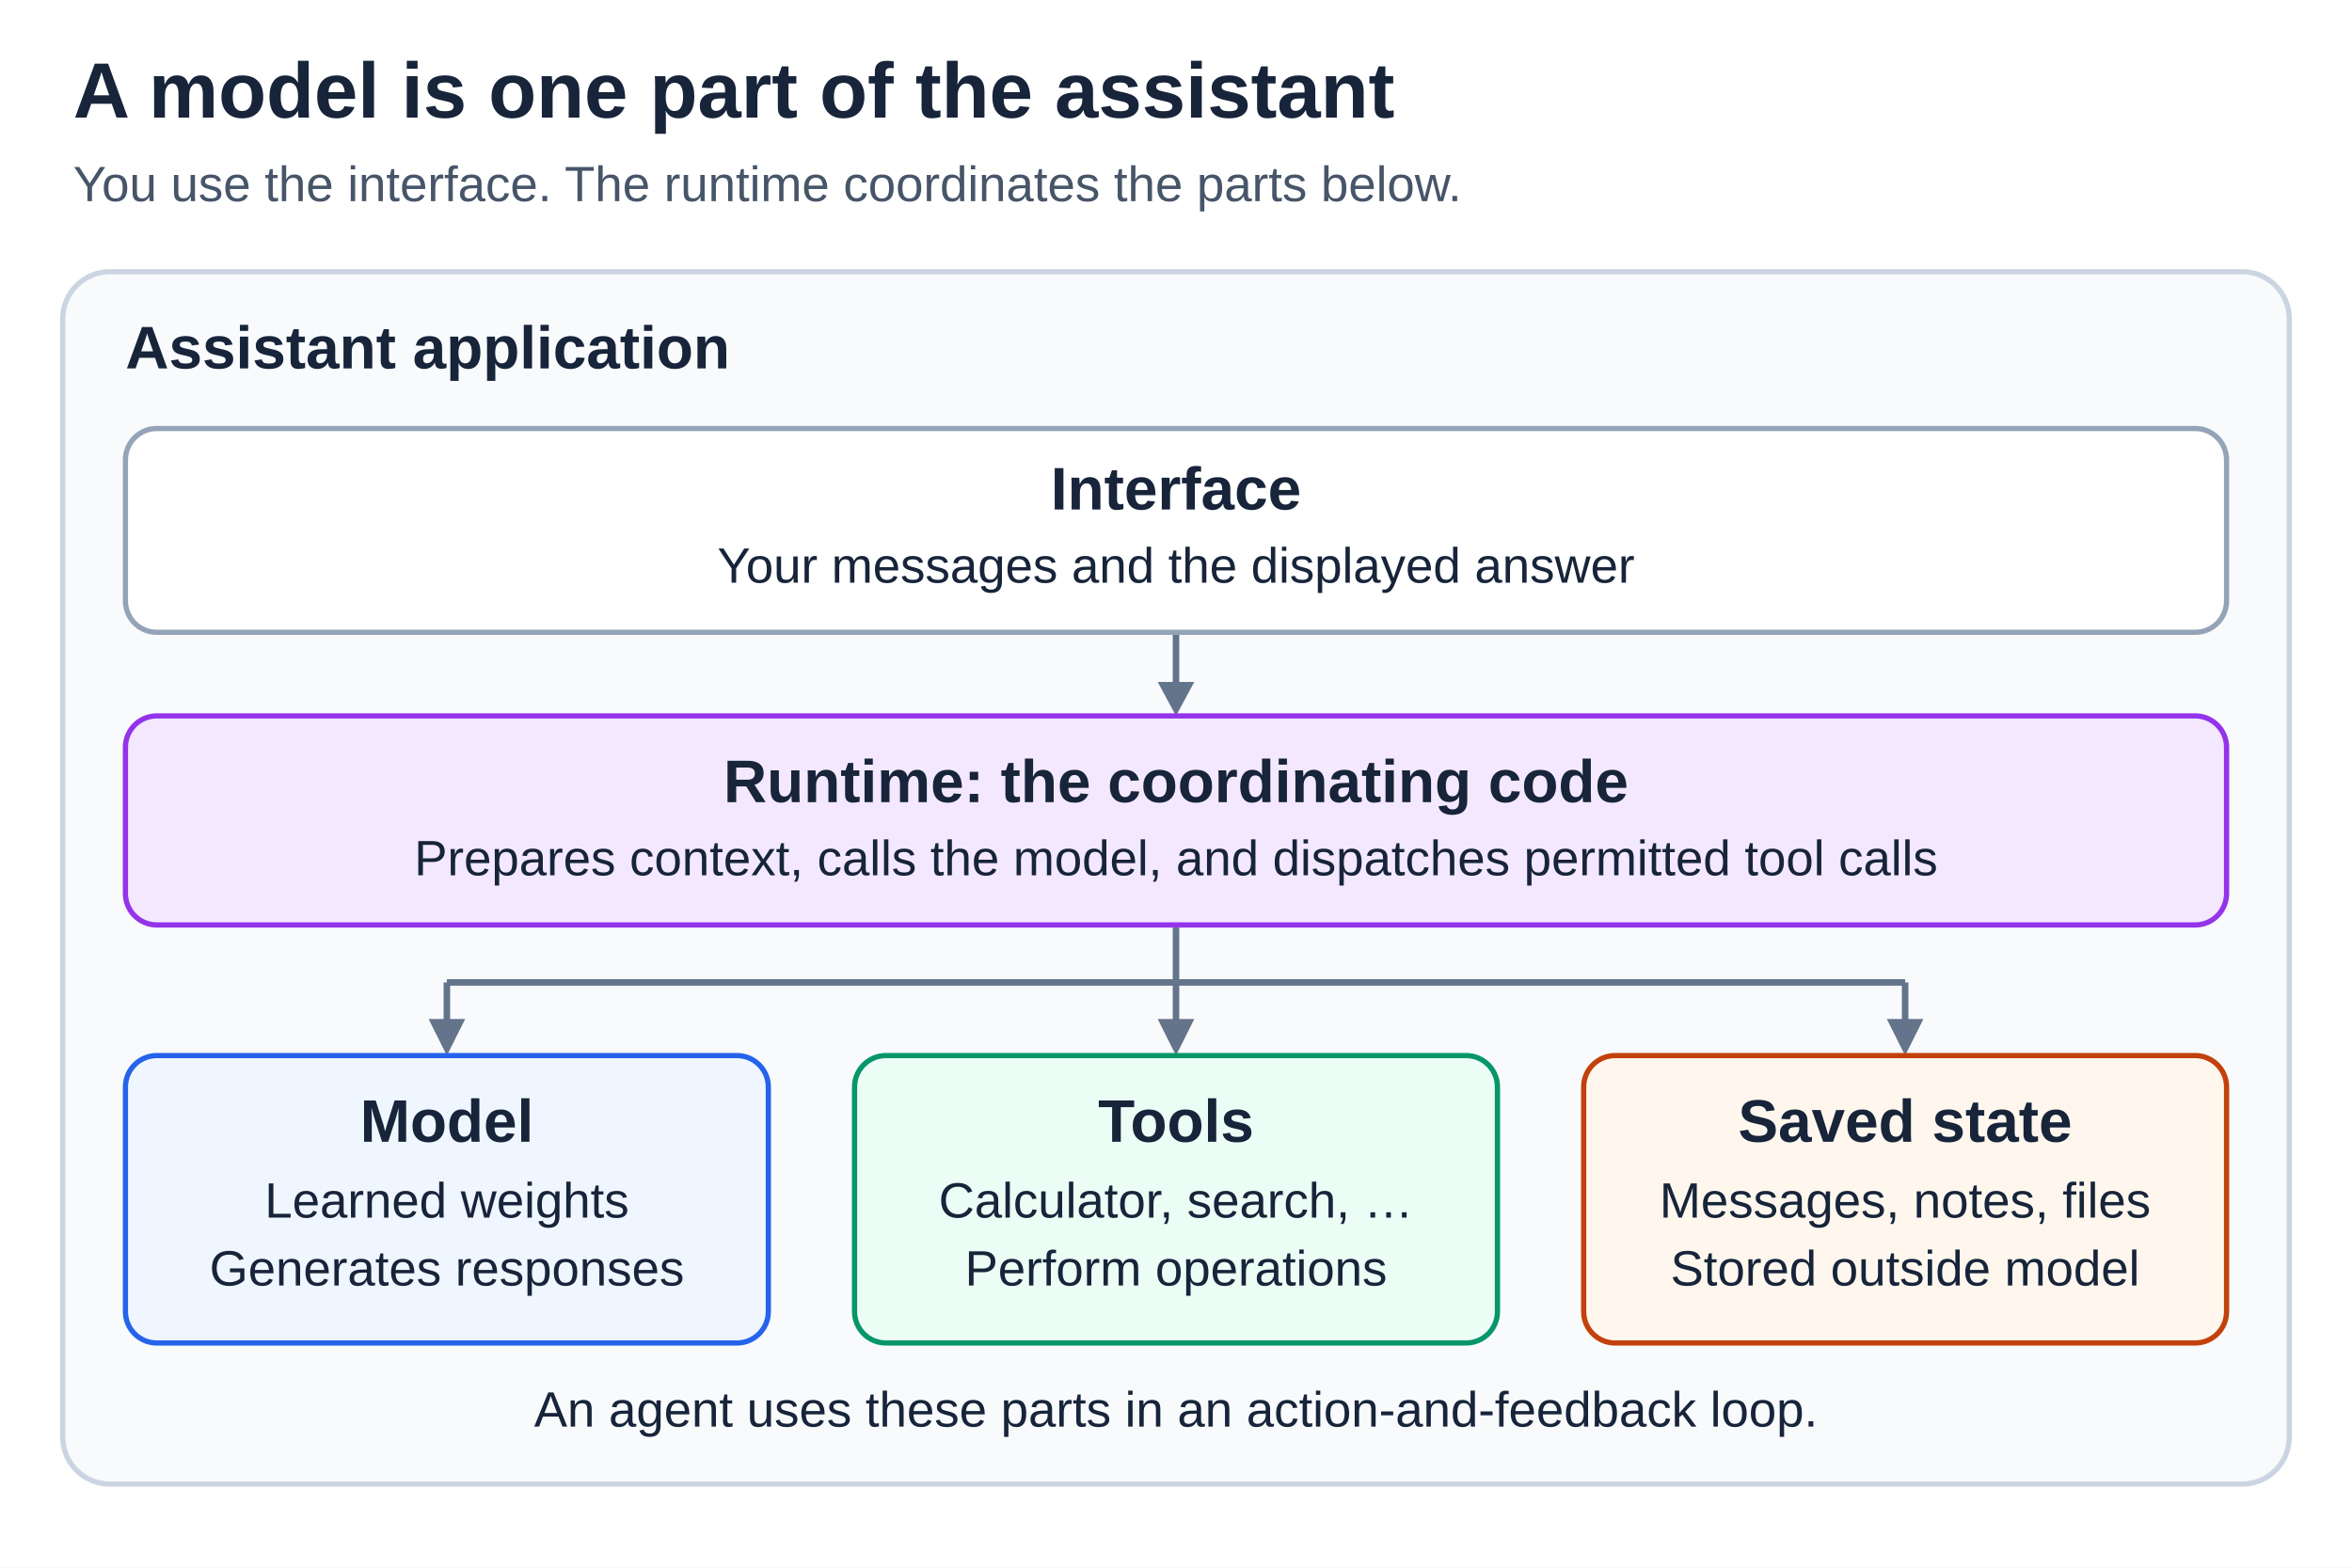
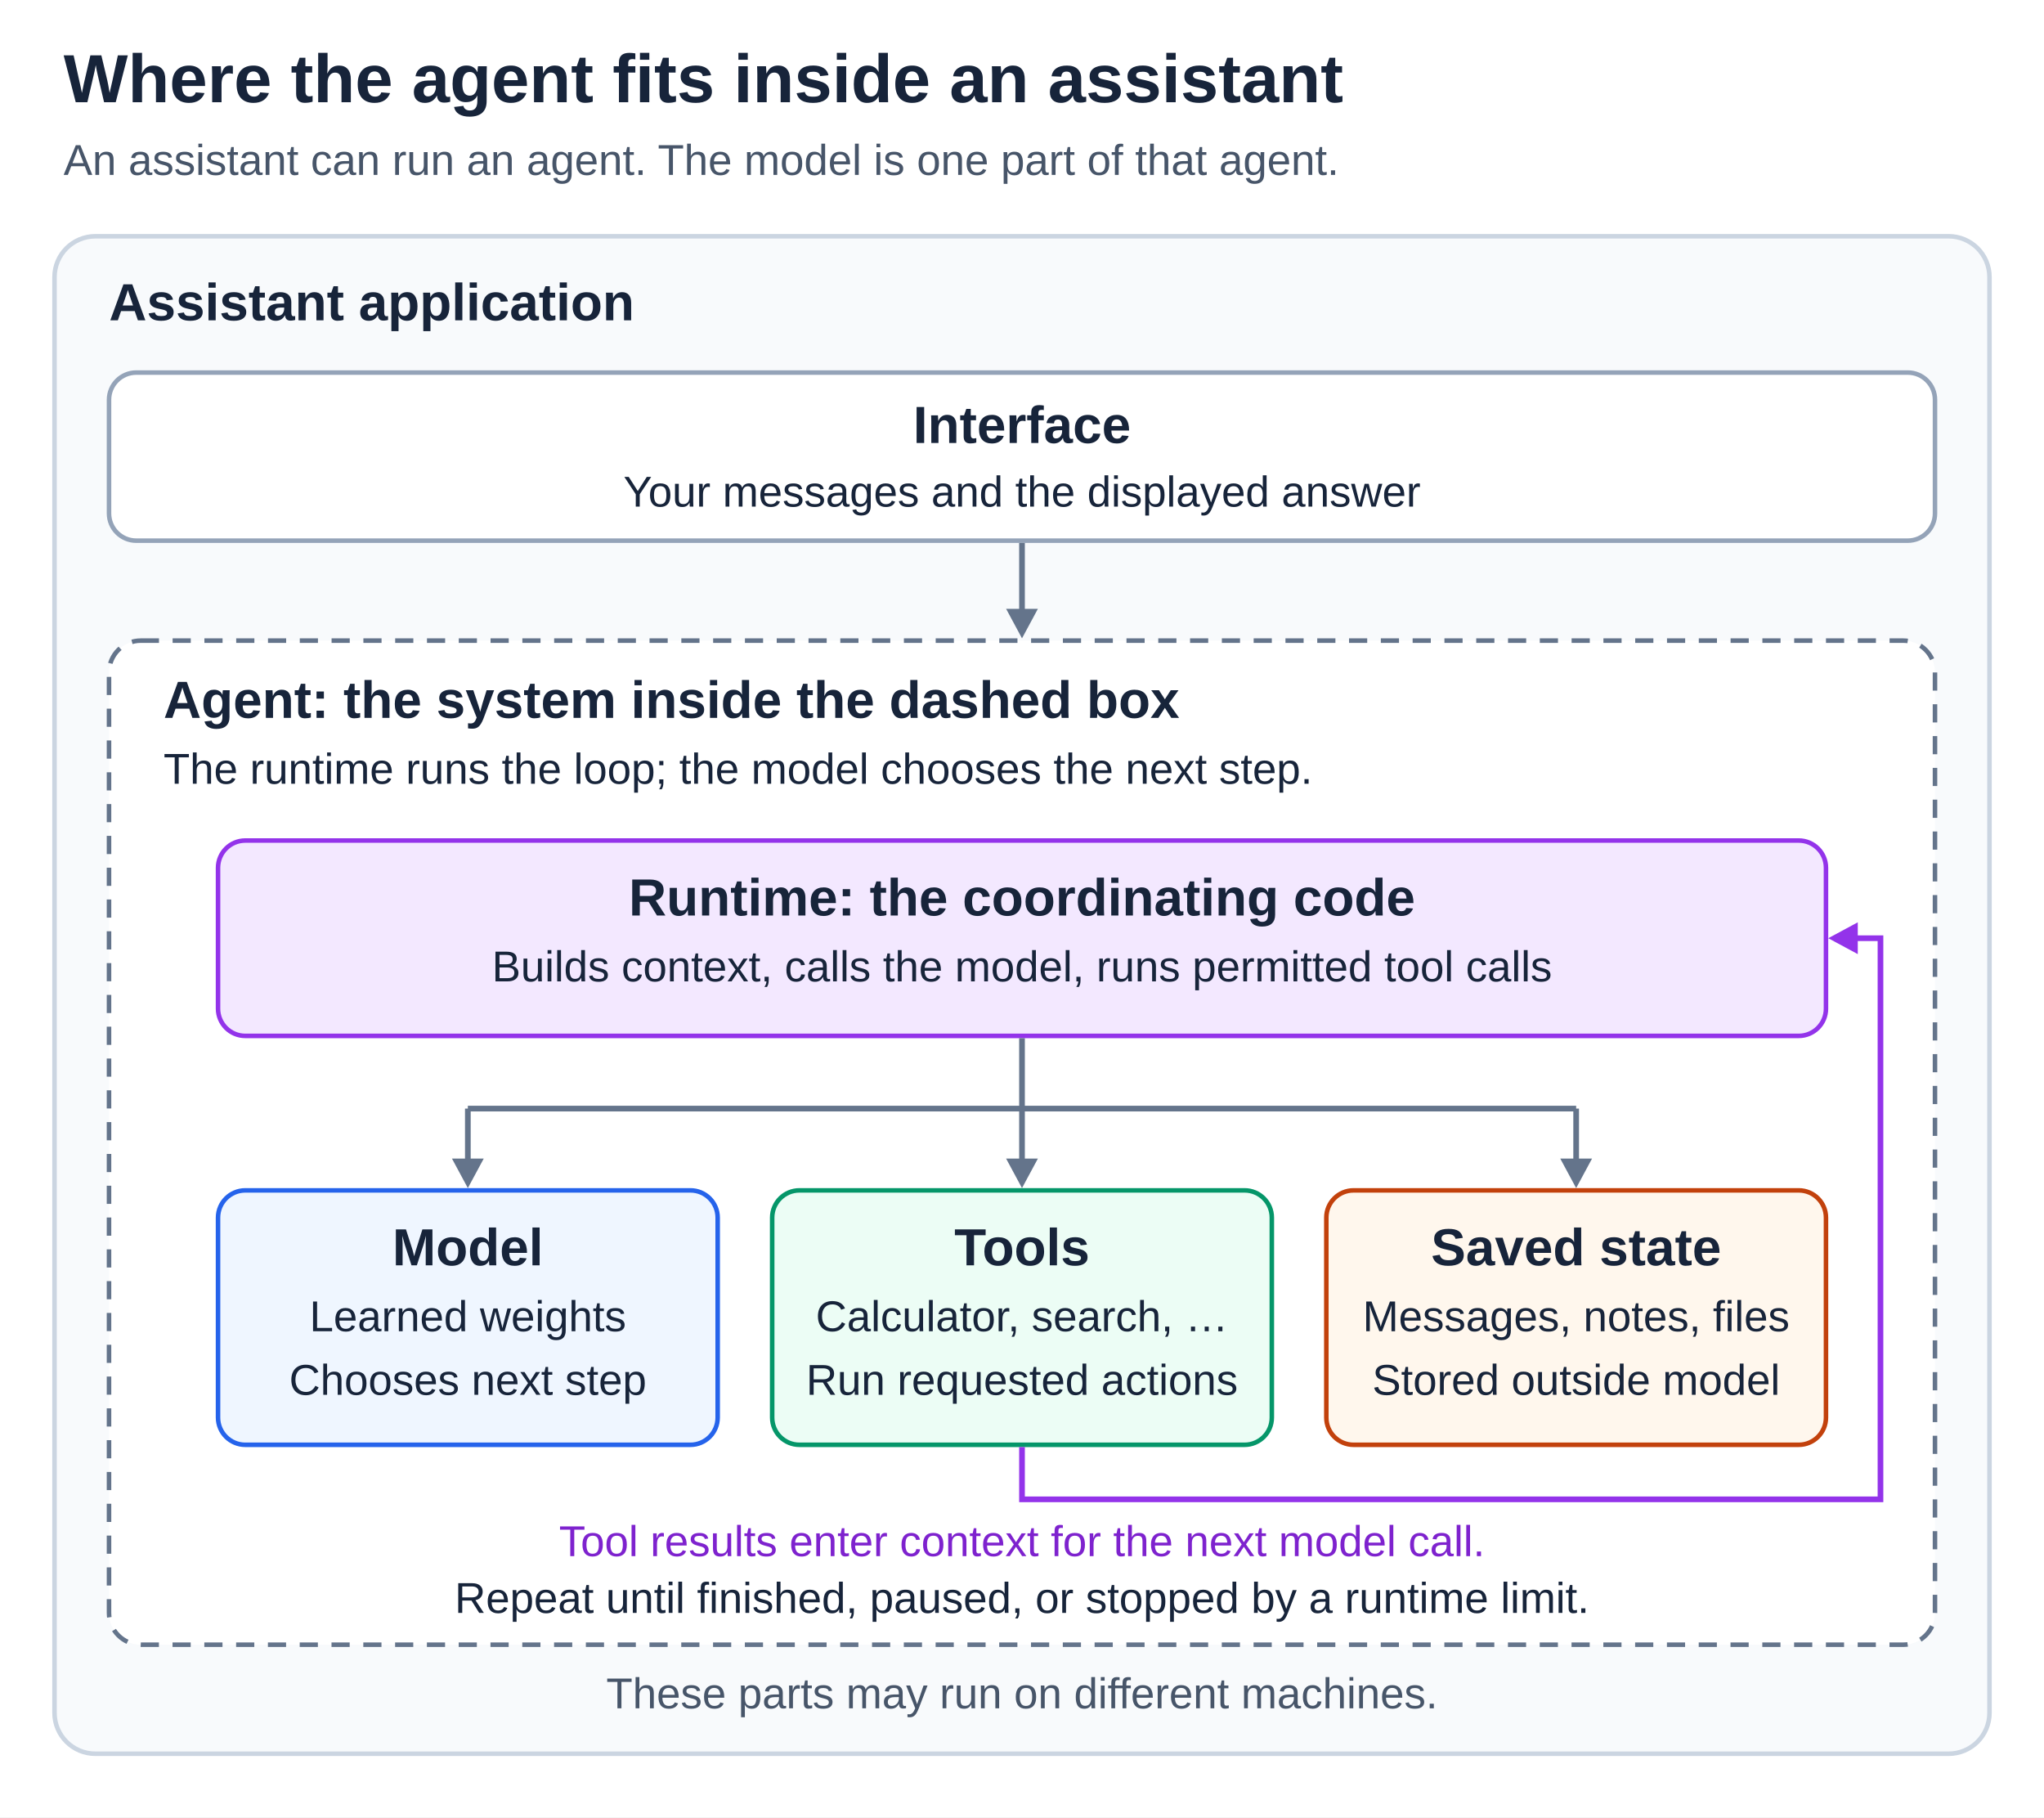
- <svg xmlns="http://www.w3.org/2000/svg" width="900" height="600" viewBox="0 0 900 600" role="img" aria-labelledby="title desc">
+ <svg xmlns="http://www.w3.org/2000/svg" width="900" height="800" viewBox="0 0 900 800" role="img" aria-labelledby="title desc">
  <defs>
    <style>
      text { font-family: Arial, Helvetica, sans-serif; fill: #17243a; }
      .title { font-size: 30px; font-weight: 700; }
      .subtitle { font-size: 19px; fill: #475569; }
      .label { font-size: 23px; font-weight: 700; }
      .copy { font-size: 19px; }
      .connector { fill: none; stroke: #64748b; stroke-width: 2.5; }
      .head { fill: #64748b; }
+       .feedback { fill: none; stroke: #9333ea; stroke-width: 2.5; }
+       .feedback-head { fill: #9333ea; }
+       .feedback-label { font-size: 19px; fill: #7e22ce; }
    </style>
  </defs>
-   <rect width="900" height="600" fill="#ffffff" />
+   <rect width="900" height="800" fill="#ffffff" />
  <g id="heading">
-     <text class="title" x="28" y="45">A model is one part of the assistant</text>
-     <text class="subtitle" x="28" y="77">You use the interface. The runtime coordinates the parts below.</text>
+     <text class="title" x="28" y="45">Where the agent fits inside an assistant</text>
+     <text class="subtitle" x="28" y="77">An assistant can run an agent. The model is one part of that agent.</text>
  </g>
-   <rect id="application-boundary" x="24" y="104" width="852" height="464" rx="18" fill="#f8fafc" stroke="#cbd5e1" stroke-width="2" />
+   <rect id="application-boundary" x="24" y="104" width="852" height="668" rx="18" fill="#f8fafc" stroke="#cbd5e1" stroke-width="2" />
  <text class="label" x="48" y="141">Assistant application</text>
  <g id="interface">
-     <rect x="48" y="164" width="804" height="78" rx="12" fill="#ffffff" stroke="#94a3b8" stroke-width="2" />
+     <rect x="48" y="164" width="804" height="74" rx="12" fill="#ffffff" stroke="#94a3b8" stroke-width="2" />
    <text class="label" x="450" y="195" text-anchor="middle">Interface</text>
    <text class="copy" x="450" y="223" text-anchor="middle">Your messages and the displayed answer</text>
  </g>
-   <line class="connector" x1="450" y1="243" x2="450" y2="262" />
-   <polygon class="head" points="450,274 443,261 457,261" />
+   <rect id="agent-boundary" x="48" y="282" width="804" height="442" rx="14" fill="#ffffff" stroke="#64748b" stroke-width="2" stroke-dasharray="8 6" />
+   <text class="label" x="72" y="316">Agent: the system inside the dashed box</text>
+   <text class="copy" x="72" y="345">The runtime runs the loop; the model chooses the next step.</text>
+   <line class="connector" x1="450" y1="239" x2="450" y2="269" />
+   <polygon class="head" points="450,281 443,268 457,268" />
  <g id="runtime">
-     <rect x="48" y="274" width="804" height="80" rx="12" fill="#f3e8ff" stroke="#9333ea" stroke-width="2" />
-     <text class="label" x="450" y="307" text-anchor="middle">Runtime: the coordinating code</text>
-     <text class="copy" x="450" y="335" text-anchor="middle">Prepares context, calls the model, and dispatches permitted tool calls</text>
+     <rect x="96" y="370" width="708" height="86" rx="12" fill="#f3e8ff" stroke="#9333ea" stroke-width="2" />
+     <text class="label" x="450" y="403" text-anchor="middle">Runtime: the coordinating code</text>
+     <text class="copy" x="450" y="432" text-anchor="middle">Builds context, calls the model, runs permitted tool calls</text>
  </g>
-   <path class="connector" d="M450 355 V376 M171 376 H729 M171 376 V391 M450 376 V391 M729 376 V391" />
-   <polygon class="head" points="171,404 164,390 178,390" />
-   <polygon class="head" points="450,404 443,390 457,390" />
-   <polygon class="head" points="729,404 722,390 736,390" />
+   <path class="connector" d="M450 457 V488 M206 488 H694 M206 488 V511 M450 488 V511 M694 488 V511" />
+   <polygon class="head" points="206,523 199,510 213,510" />
+   <polygon class="head" points="450,523 443,510 457,510" />
+   <polygon class="head" points="694,523 687,510 701,510" />
  <g id="model">
-     <rect x="48" y="404" width="246" height="110" rx="12" fill="#eff6ff" stroke="#2563eb" stroke-width="2" />
-     <text class="label" x="171" y="437" text-anchor="middle">Model</text>
-     <text class="copy" x="171" y="466" text-anchor="middle">Learned weights</text>
-     <text class="copy" x="171" y="492" text-anchor="middle">Generates responses</text>
+     <rect x="96" y="524" width="220" height="112" rx="12" fill="#eff6ff" stroke="#2563eb" stroke-width="2" />
+     <text class="label" x="206" y="557" text-anchor="middle">Model</text>
+     <text class="copy" x="206" y="586" text-anchor="middle">Learned weights</text>
+     <text class="copy" x="206" y="614" text-anchor="middle">Chooses next step</text>
  </g>
  <g id="tools">
-     <rect x="327" y="404" width="246" height="110" rx="12" fill="#ecfdf5" stroke="#059669" stroke-width="2" />
-     <text class="label" x="450" y="437" text-anchor="middle">Tools</text>
-     <text class="copy" x="450" y="466" text-anchor="middle">Calculator, search, …</text>
-     <text class="copy" x="450" y="492" text-anchor="middle">Perform operations</text>
+     <rect x="340" y="524" width="220" height="112" rx="12" fill="#ecfdf5" stroke="#059669" stroke-width="2" />
+     <text class="label" x="450" y="557" text-anchor="middle">Tools</text>
+     <text class="copy" x="450" y="586" text-anchor="middle">Calculator, search, …</text>
+     <text class="copy" x="450" y="614" text-anchor="middle">Run requested actions</text>
  </g>
  <g id="saved-state">
-     <rect x="606" y="404" width="246" height="110" rx="12" fill="#fff7ed" stroke="#c2410c" stroke-width="2" />
-     <text class="label" x="729" y="437" text-anchor="middle">Saved state</text>
-     <text class="copy" x="729" y="466" text-anchor="middle">Messages, notes, files</text>
-     <text class="copy" x="729" y="492" text-anchor="middle">Stored outside model</text>
+     <rect x="584" y="524" width="220" height="112" rx="12" fill="#fff7ed" stroke="#c2410c" stroke-width="2" />
+     <text class="label" x="694" y="557" text-anchor="middle">Saved state</text>
+     <text class="copy" x="694" y="586" text-anchor="middle">Messages, notes, files</text>
+     <text class="copy" x="694" y="614" text-anchor="middle">Stored outside model</text>
  </g>
-   <text class="copy" x="450" y="546" text-anchor="middle">An agent uses these parts in an action-and-feedback loop.</text>
+   <path id="tool-feedback-arrow" class="feedback" data-connector="true" d="M450 637 V660 H828 V413 H817" />
+   <polygon class="feedback-head" points="805,413 818,406 818,420" />
+   <text class="feedback-label" x="450" y="685" text-anchor="middle">Tool results enter context for the next model call.</text>
+   <text class="copy" x="450" y="710" text-anchor="middle">Repeat until finished, paused, or stopped by a runtime limit.</text>
+   <text class="subtitle" x="450" y="752" text-anchor="middle">These parts may run on different machines.</text>
</svg>
